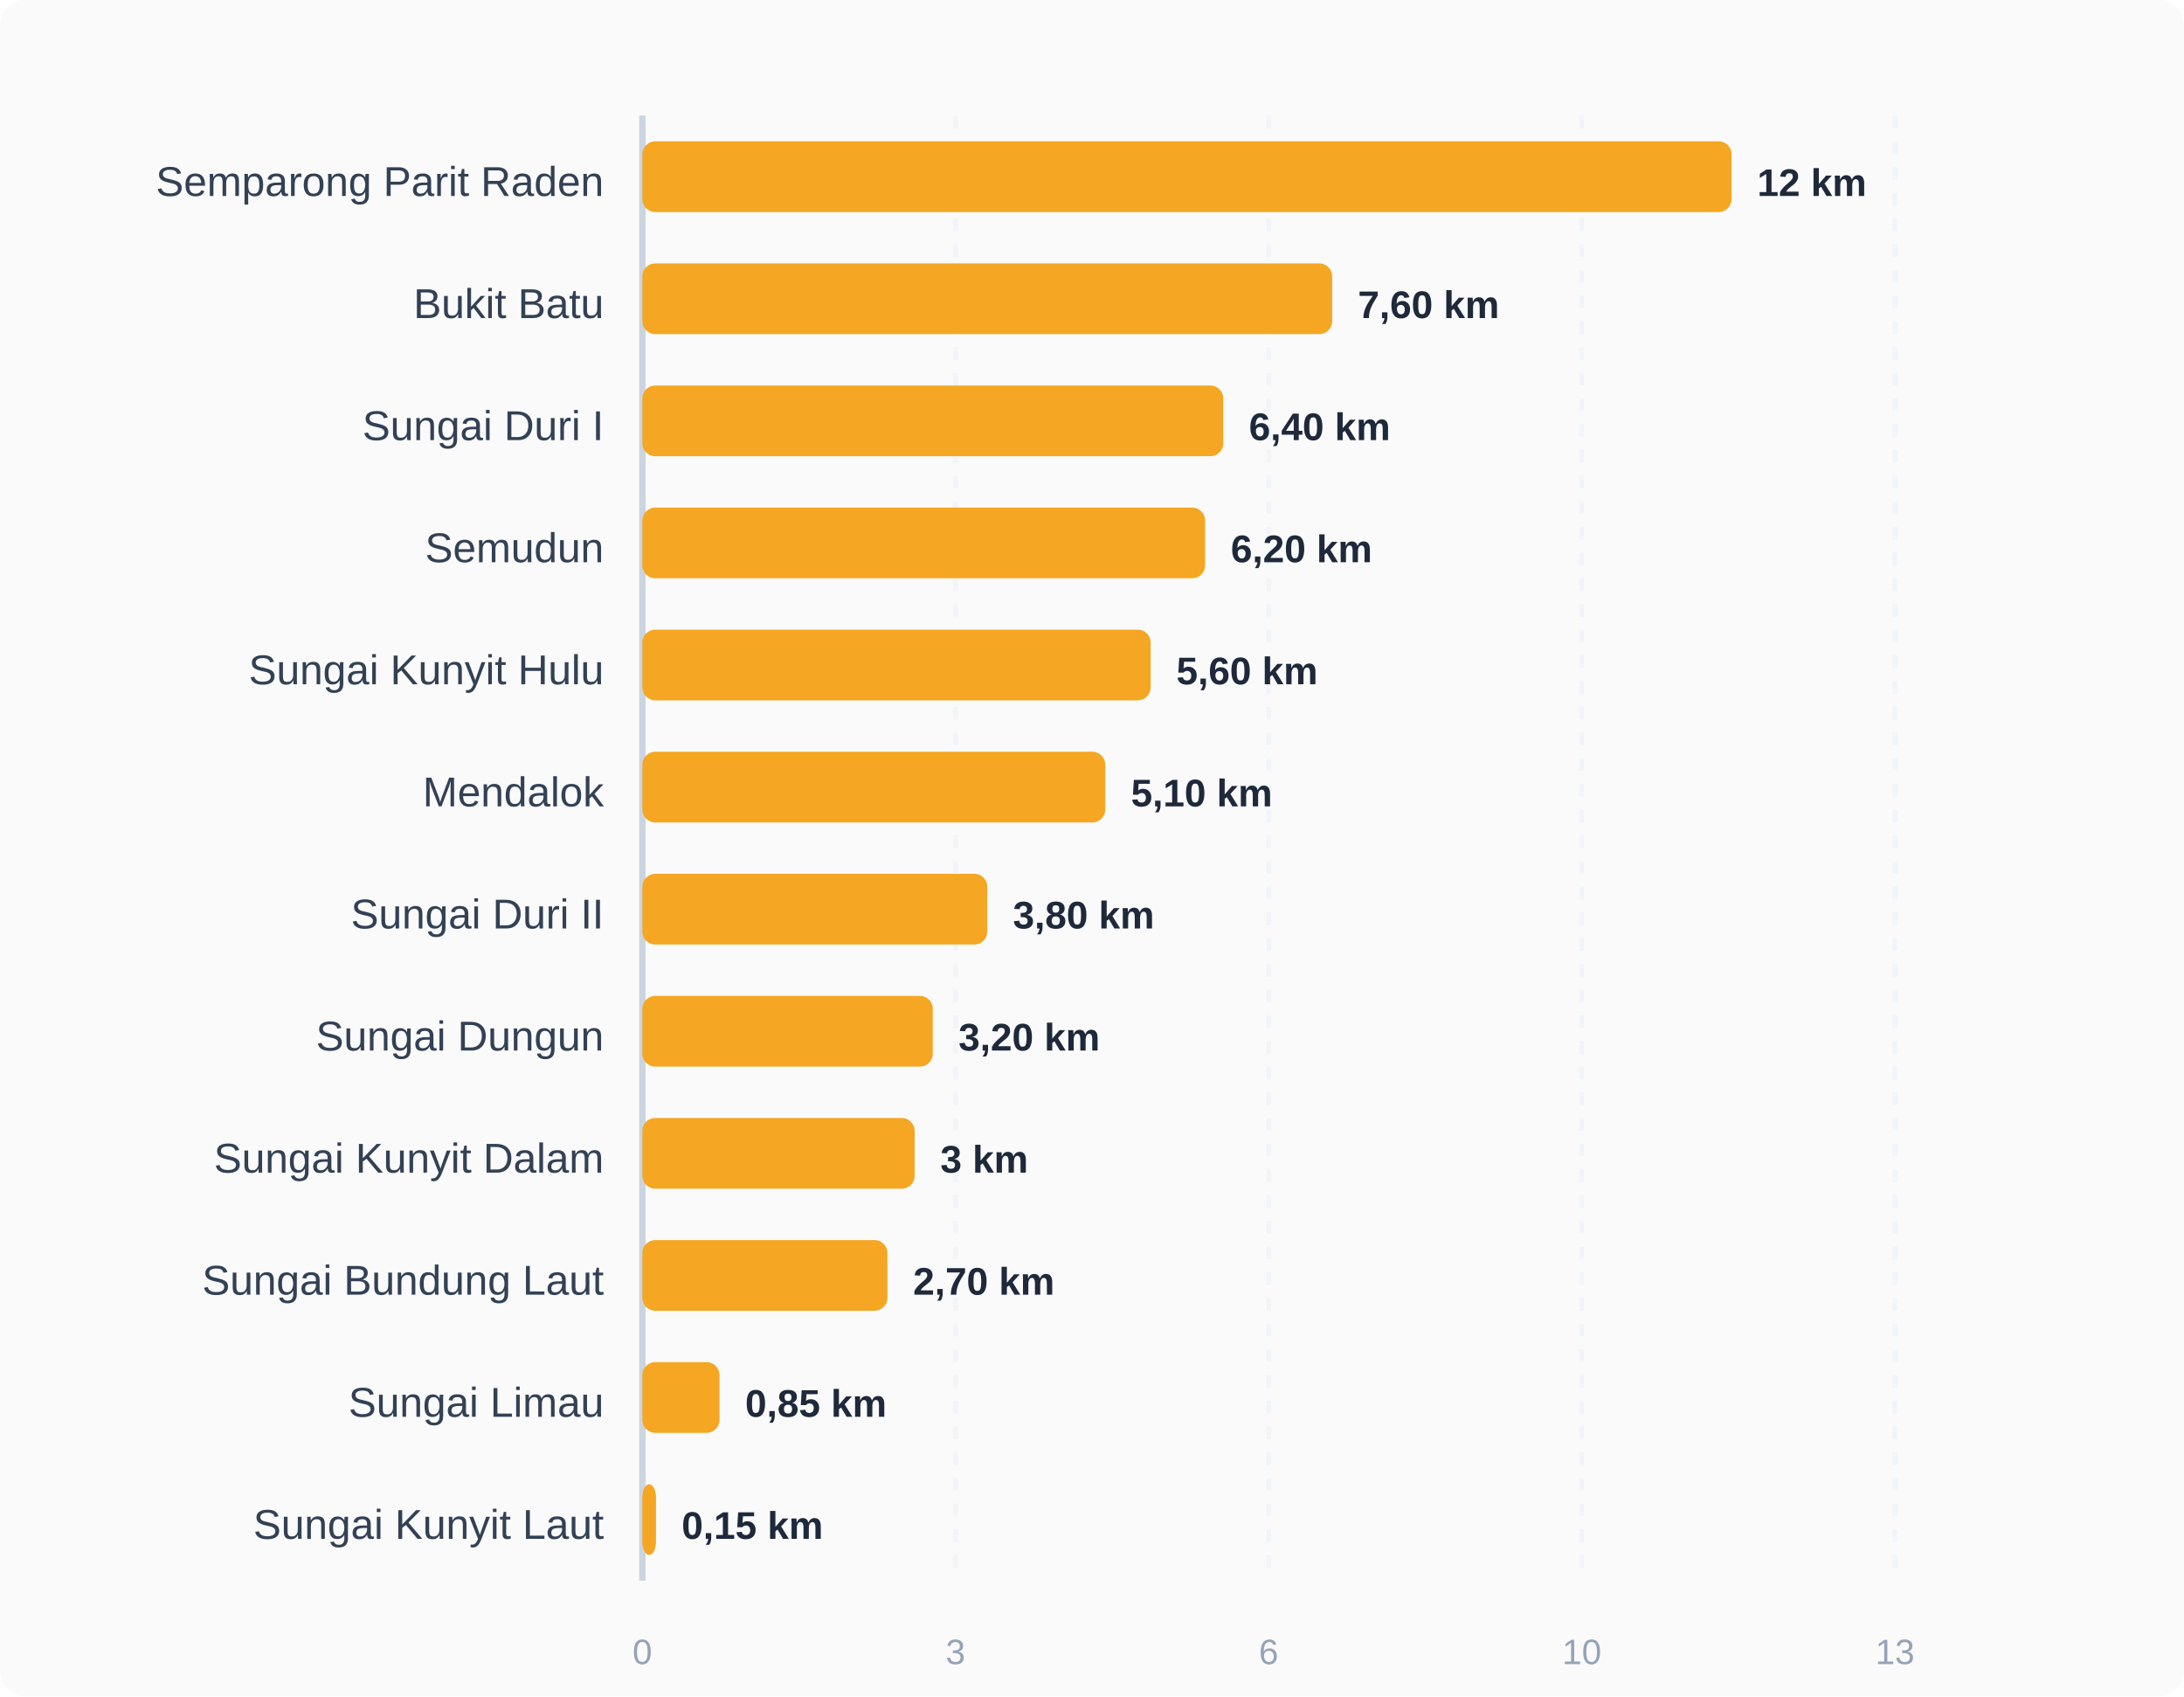
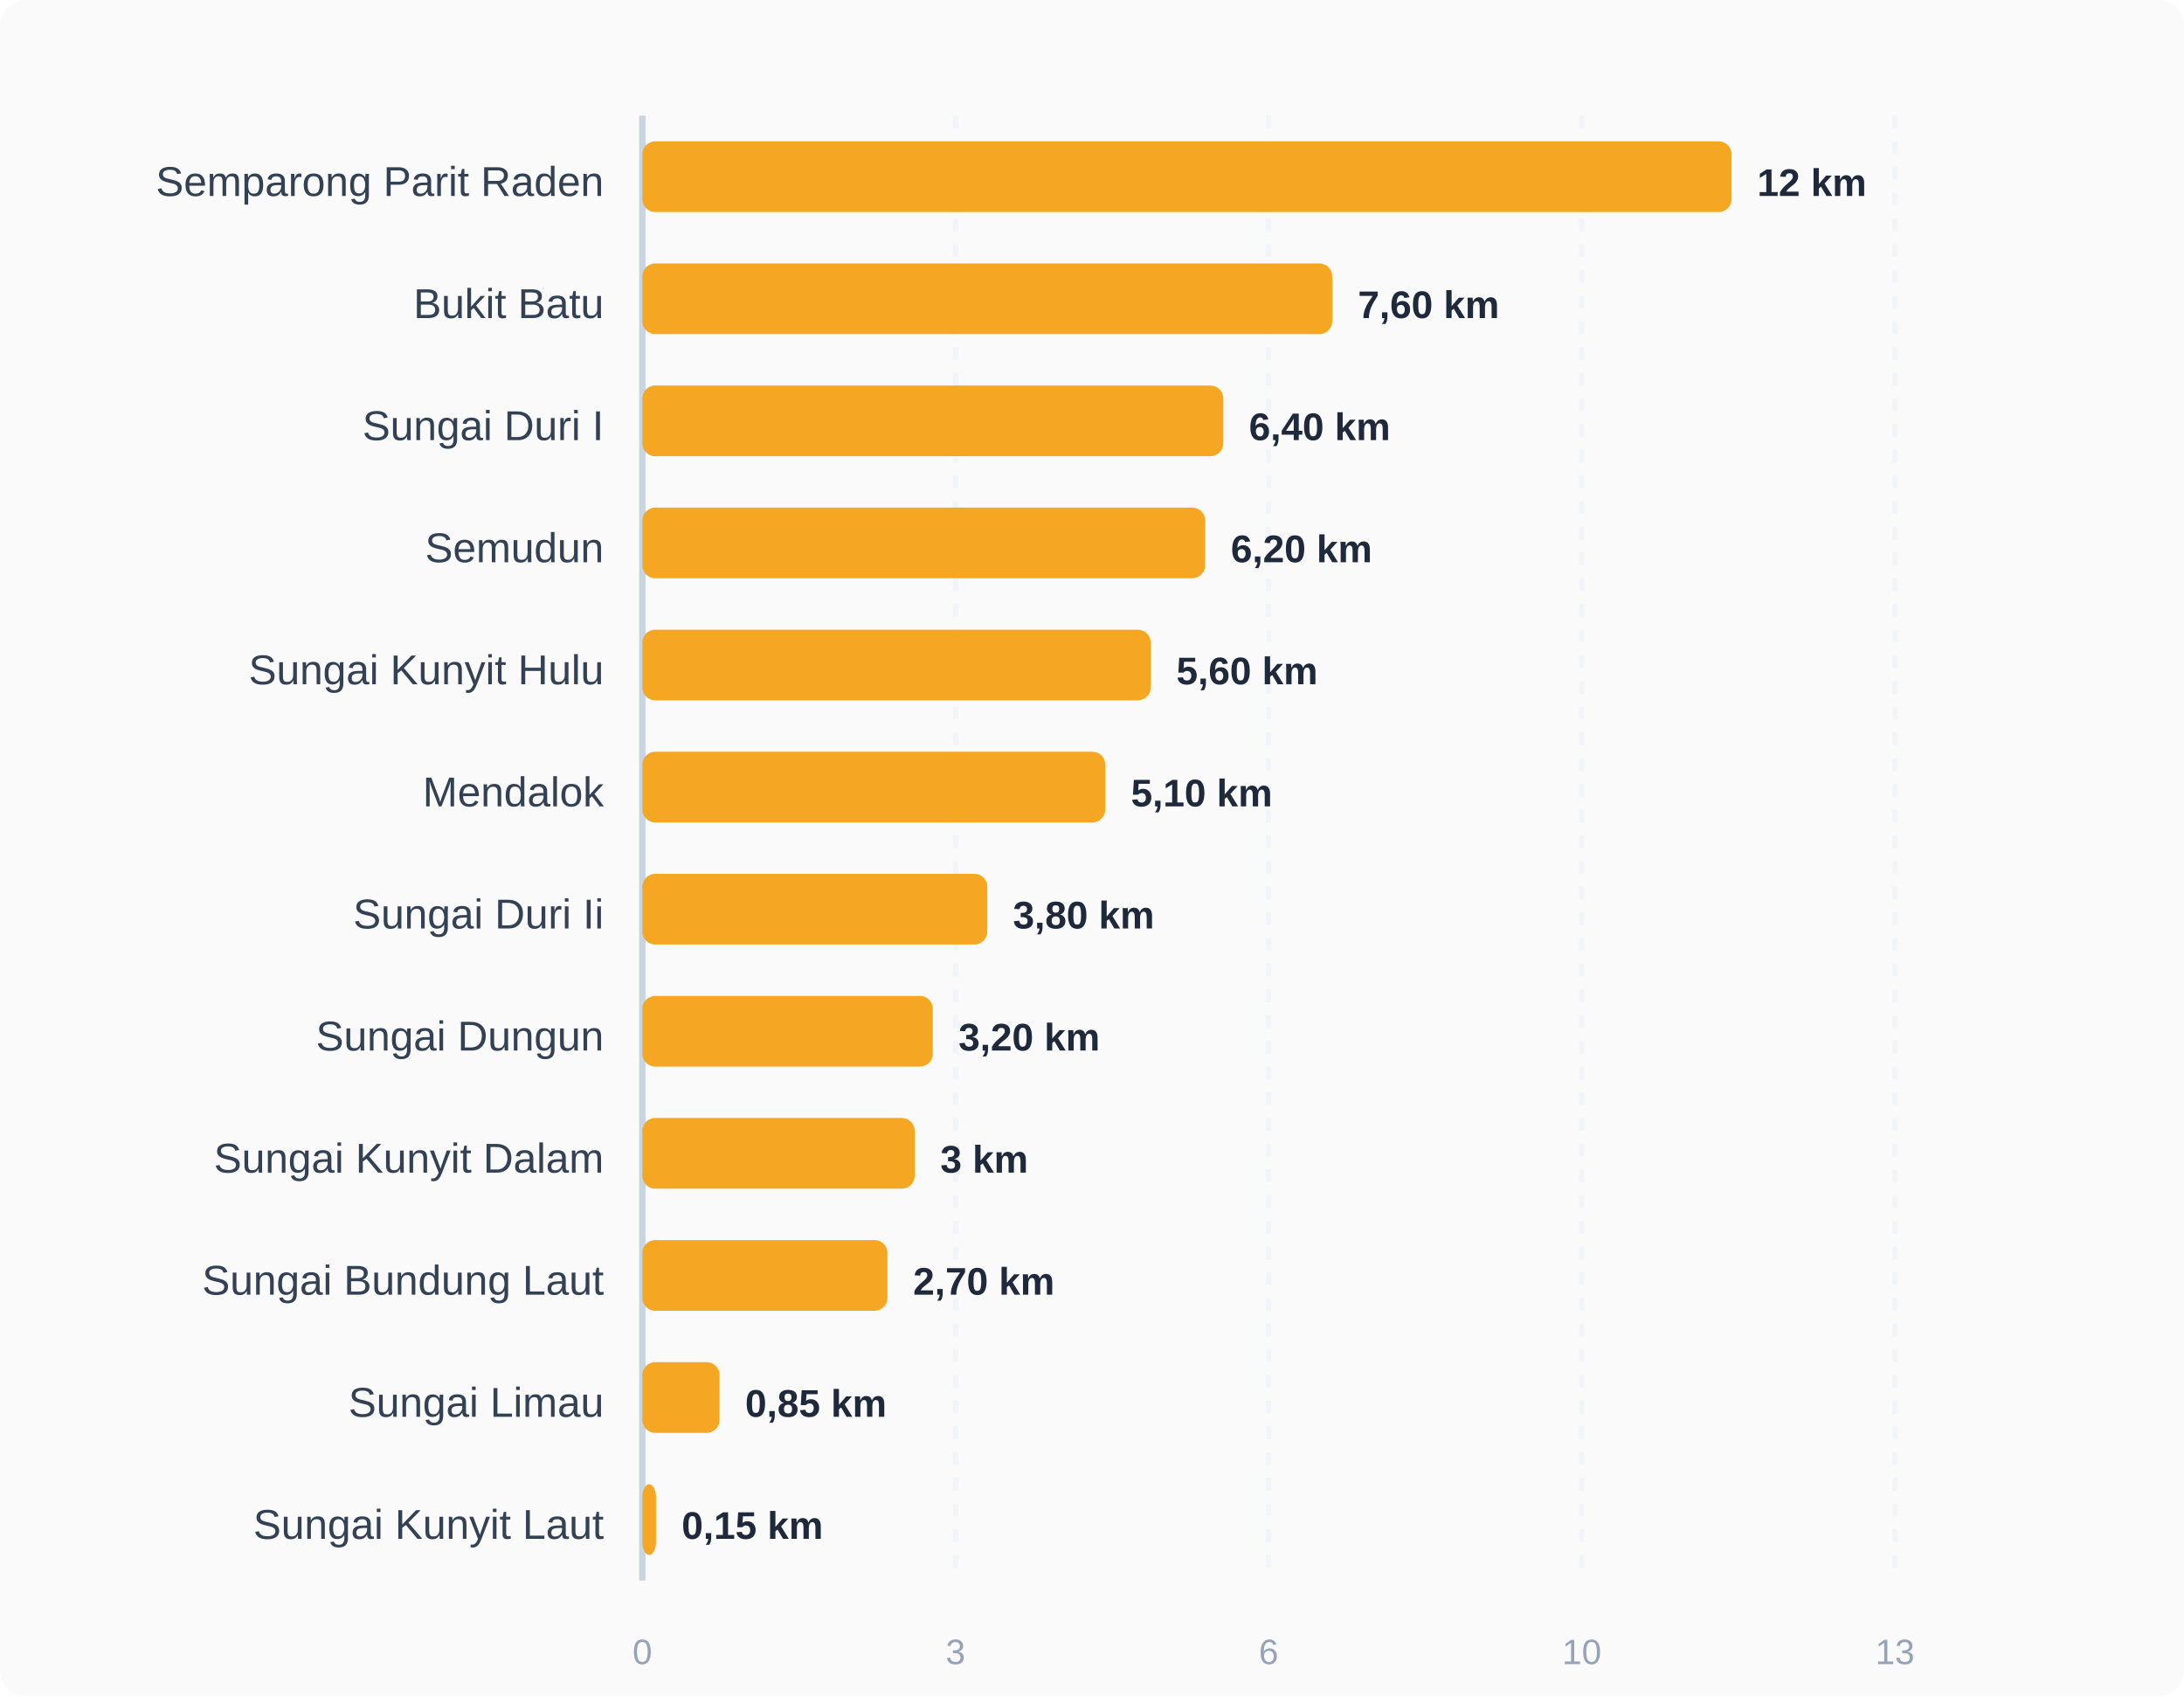
<svg xmlns="http://www.w3.org/2000/svg" viewBox="0 0 340 264" width="100%" height="264pt" style="font-family: 'Liberation Sans', Arial, sans-serif;">
  <rect width="340" height="264" fill="#FAFAFA" rx="4" />
  <line x1="100.0" y1="18" x2="100.0" y2="246" stroke="#F1F5F9" stroke-width="0.8" stroke-dasharray="2,2" />
  <text x="100.0" y="259" font-size="5.5" fill="#94A3B8" text-anchor="middle">0</text>
  <line x1="148.75" y1="18" x2="148.75" y2="246" stroke="#F1F5F9" stroke-width="0.8" stroke-dasharray="2,2" />
  <text x="148.75" y="259" font-size="5.5" fill="#94A3B8" text-anchor="middle">3</text>
  <line x1="197.5" y1="18" x2="197.5" y2="246" stroke="#F1F5F9" stroke-width="0.8" stroke-dasharray="2,2" />
  <text x="197.5" y="259" font-size="5.5" fill="#94A3B8" text-anchor="middle">6</text>
  <line x1="246.25" y1="18" x2="246.25" y2="246" stroke="#F1F5F9" stroke-width="0.8" stroke-dasharray="2,2" />
  <text x="246.25" y="259" font-size="5.5" fill="#94A3B8" text-anchor="middle">10</text>
  <line x1="295.0" y1="18" x2="295.0" y2="246" stroke="#F1F5F9" stroke-width="0.8" stroke-dasharray="2,2" />
  <text x="295.0" y="259" font-size="5.5" fill="#94A3B8" text-anchor="middle">13</text>
  <line x1="100" y1="18" x2="100" y2="246" stroke="#CBD5E1" stroke-width="1" />
  <text x="94" y="30.5" font-size="6.5" fill="#334155" text-anchor="end">Semparong Parit Raden</text>
  <rect x="100" y="22" width="169.565" height="11" rx="2" fill="#F5A623" />
  <text x="273.565" y="30.5" font-size="6" font-weight="bold" fill="#1E293B">12 km</text>
  <text x="94" y="49.5" font-size="6.5" fill="#334155" text-anchor="end">Bukit Batu</text>
  <rect x="100" y="41" width="107.391" height="11" rx="2" fill="#F5A623" />
  <text x="211.391" y="49.5" font-size="6" font-weight="bold" fill="#1E293B">7,60 km</text>
  <text x="94" y="68.5" font-size="6.5" fill="#334155" text-anchor="end">Sungai Duri I</text>
  <rect x="100" y="60" width="90.435" height="11" rx="2" fill="#F5A623" />
  <text x="194.435" y="68.5" font-size="6" font-weight="bold" fill="#1E293B">6,40 km</text>
  <text x="94" y="87.5" font-size="6.5" fill="#334155" text-anchor="end">Semudun</text>
  <rect x="100" y="79" width="87.609" height="11" rx="2" fill="#F5A623" />
  <text x="191.609" y="87.5" font-size="6" font-weight="bold" fill="#1E293B">6,20 km</text>
  <text x="94" y="106.5" font-size="6.5" fill="#334155" text-anchor="end">Sungai Kunyit Hulu</text>
  <rect x="100" y="98" width="79.13" height="11" rx="2" fill="#F5A623" />
  <text x="183.13" y="106.5" font-size="6" font-weight="bold" fill="#1E293B">5,60 km</text>
  <text x="94" y="125.5" font-size="6.5" fill="#334155" text-anchor="end">Mendalok</text>
  <rect x="100" y="117" width="72.065" height="11" rx="2" fill="#F5A623" />
  <text x="176.065" y="125.5" font-size="6" font-weight="bold" fill="#1E293B">5,10 km</text>
-   <text x="94" y="144.5" font-size="6.5" fill="#334155" text-anchor="end">Sungai Duri II</text>
+   <text x="94" y="144.5" font-size="6.5" fill="#334155" text-anchor="end">Sungai Duri Ii</text>
  <rect x="100" y="136" width="53.696" height="11" rx="2" fill="#F5A623" />
  <text x="157.696" y="144.5" font-size="6" font-weight="bold" fill="#1E293B">3,80 km</text>
  <text x="94" y="163.5" font-size="6.5" fill="#334155" text-anchor="end">Sungai Dungun</text>
  <rect x="100" y="155" width="45.217" height="11" rx="2" fill="#F5A623" />
  <text x="149.217" y="163.5" font-size="6" font-weight="bold" fill="#1E293B">3,20 km</text>
  <text x="94" y="182.5" font-size="6.5" fill="#334155" text-anchor="end">Sungai Kunyit Dalam</text>
  <rect x="100" y="174" width="42.391" height="11" rx="2" fill="#F5A623" />
  <text x="146.391" y="182.5" font-size="6" font-weight="bold" fill="#1E293B">3 km</text>
  <text x="94" y="201.5" font-size="6.5" fill="#334155" text-anchor="end">Sungai Bundung Laut</text>
  <rect x="100" y="193" width="38.152" height="11" rx="2" fill="#F5A623" />
  <text x="142.152" y="201.5" font-size="6" font-weight="bold" fill="#1E293B">2,70 km</text>
  <text x="94" y="220.5" font-size="6.5" fill="#334155" text-anchor="end">Sungai Limau</text>
  <rect x="100" y="212" width="12.011" height="11" rx="2" fill="#F5A623" />
  <text x="116.011" y="220.5" font-size="6" font-weight="bold" fill="#1E293B">0,85 km</text>
  <text x="94" y="239.5" font-size="6.5" fill="#334155" text-anchor="end">Sungai Kunyit Laut</text>
  <rect x="100" y="231" width="2.12" height="11" rx="2" fill="#F5A623" />
  <text x="106.12" y="239.5" font-size="6" font-weight="bold" fill="#1E293B">0,15 km</text>
</svg>
